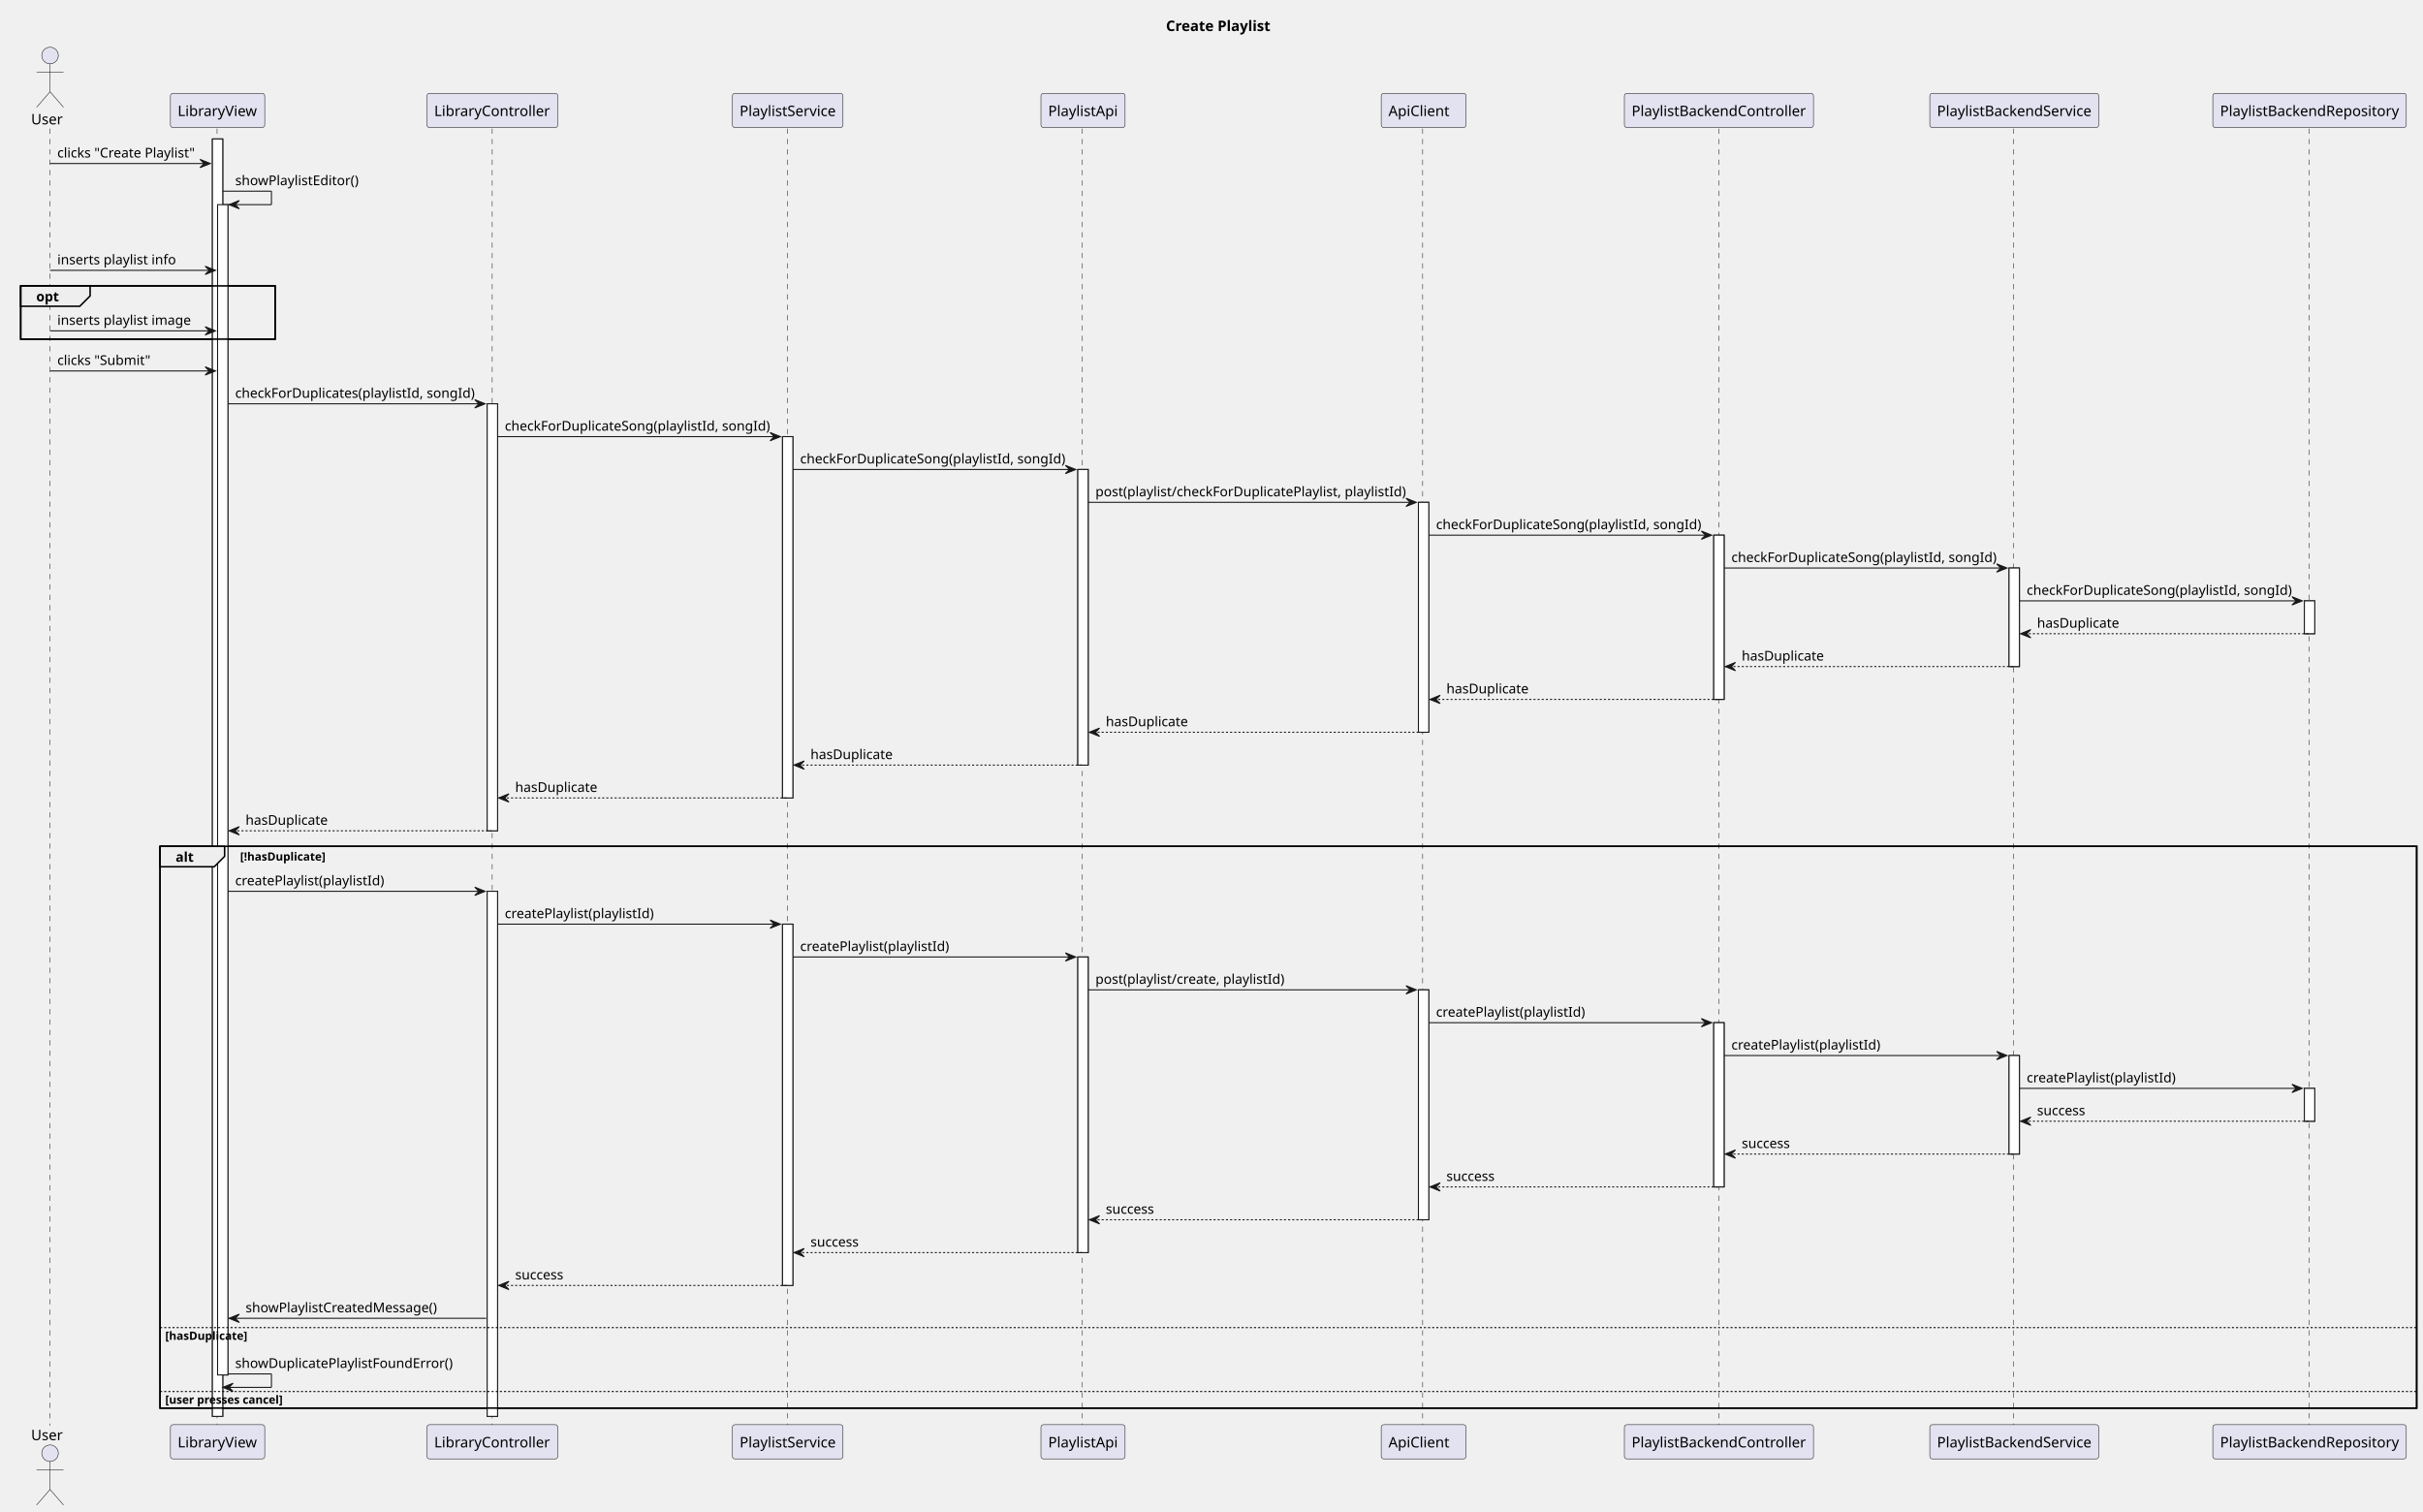
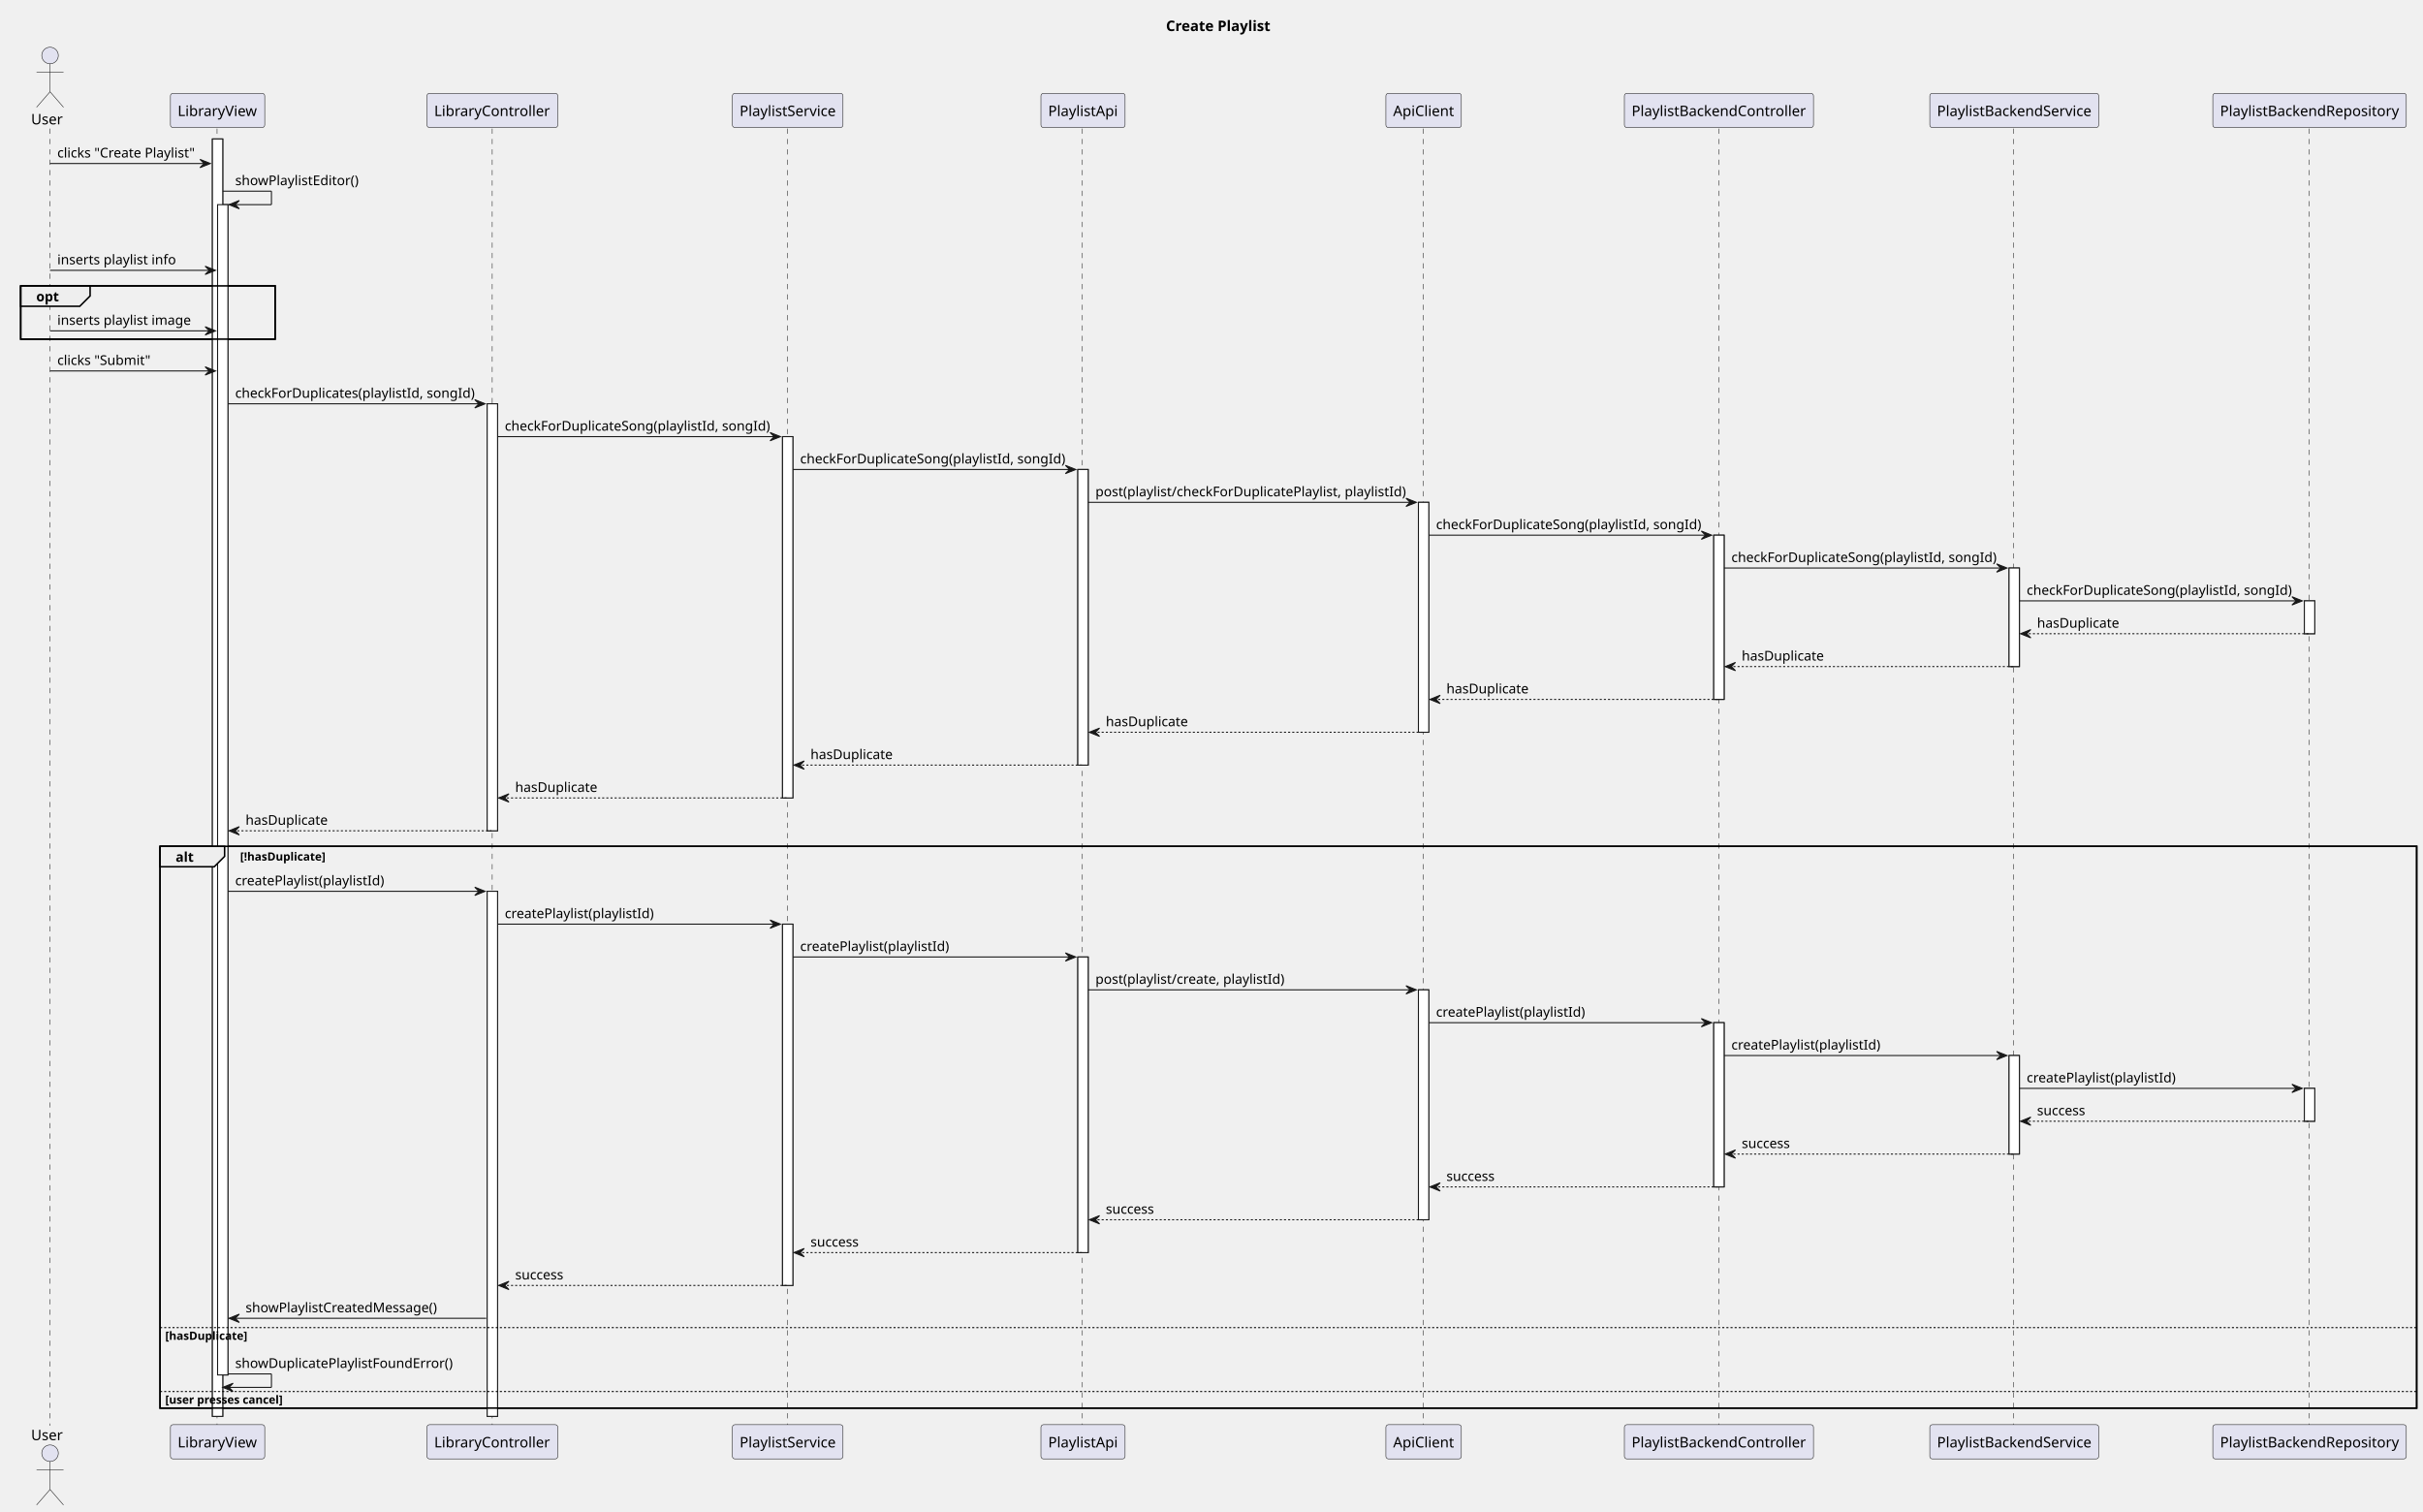
<svg xmlns="http://www.w3.org/2000/svg" contentStyleType="text/css" data-diagram-type="SEQUENCE" height="1459px" preserveAspectRatio="none" style="width:2339px;height:1459px;background:#FFFFFF;" version="1.1" viewBox="0 0 2339 1459" width="2339px" zoomAndPan="magnify">
  <defs />
  <g>
    <text fill="#000000" font-family="sans-serif" font-size="14" font-weight="bold" lengthAdjust="spacing" textLength="100.772" x="1125.561" y="29.966">Create Playlist</text>
    <g>
      <rect fill="#FFFFFF" height="1233.086" style="stroke:#181818;stroke-width:1;" width="10" x="205.039" y="134.136" />
    </g>
    <g>
      <rect fill="#FFFFFF" height="1129.693" style="stroke:#181818;stroke-width:1;" width="10" x="210.039" y="197.548" />
    </g>
    <g>
      <rect fill="#FFFFFF" height="412.178" style="stroke:#181818;stroke-width:1;" width="10" x="470.309" y="389.784" />
    </g>
    <g>
      <rect fill="#FFFFFF" height="506.848" style="stroke:#181818;stroke-width:1;" width="10" x="470.309" y="860.374" />
    </g>
    <g>
      <rect fill="#FFFFFF" height="348.766" style="stroke:#181818;stroke-width:1;" width="10" x="755.384" y="421.49" />
    </g>
    <g>
      <rect fill="#FFFFFF" height="348.766" style="stroke:#181818;stroke-width:1;" width="10" x="755.384" y="892.08" />
    </g>
    <g>
      <rect fill="#FFFFFF" height="285.354" style="stroke:#181818;stroke-width:1;" width="10" x="1040.458" y="453.196" />
    </g>
    <g>
      <rect fill="#FFFFFF" height="285.354" style="stroke:#181818;stroke-width:1;" width="10" x="1040.458" y="923.786" />
    </g>
    <g>
      <rect fill="#FFFFFF" height="221.942" style="stroke:#181818;stroke-width:1;" width="10" x="1369.264" y="484.902" />
    </g>
    <g>
      <rect fill="#FFFFFF" height="221.942" style="stroke:#181818;stroke-width:1;" width="10" x="1369.264" y="955.492" />
    </g>
    <g>
      <rect fill="#FFFFFF" height="158.53" style="stroke:#181818;stroke-width:1;" width="10" x="1654.338" y="516.608" />
    </g>
    <g>
      <rect fill="#FFFFFF" height="158.53" style="stroke:#181818;stroke-width:1;" width="10" x="1654.338" y="987.198" />
    </g>
    <g>
      <rect fill="#FFFFFF" height="95.118" style="stroke:#181818;stroke-width:1;" width="10" x="1939.412" y="548.314" />
    </g>
    <g>
      <rect fill="#FFFFFF" height="95.118" style="stroke:#181818;stroke-width:1;" width="10" x="1939.412" y="1018.904" />
    </g>
    <g>
      <rect fill="#FFFFFF" height="31.706" style="stroke:#181818;stroke-width:1;" width="10" x="2224.487" y="580.02" />
    </g>
    <g>
      <rect fill="#FFFFFF" height="31.706" style="stroke:#181818;stroke-width:1;" width="10" x="2224.487" y="1050.61" />
    </g>
    <rect fill="none" height="51.412" style="stroke:#000000;stroke-width:1.5;" width="245.553" x="20" y="275.96" />
    <rect fill="none" height="542.26" style="stroke:#000000;stroke-width:1.5;" width="2178.369" x="154.525" y="816.962" />
    <g class="participant-lifeline" data-entity-uid="part1" data-qualified-name="User" id="part1-lifeline">
      <g>
        <rect fill="#000000" fill-opacity="0" height="1252.086" width="8" x="44.309" y="124.136" />
        <line style="stroke:#181818;stroke-width:0.5;stroke-dasharray:5,5;" x1="48" x2="48" y1="124.136" y2="1376.222" />
      </g>
    </g>
    <g class="participant-lifeline" data-entity-uid="part2" data-qualified-name="LibraryView" id="part2-lifeline">
      <g>
        <rect fill="#000000" fill-opacity="0" height="1252.086" width="8" x="206.039" y="124.136" />
        <line style="stroke:#181818;stroke-width:0.5;stroke-dasharray:5,5;" x1="209.525" x2="209.525" y1="124.136" y2="1376.222" />
      </g>
    </g>
    <g class="participant-lifeline" data-entity-uid="part3" data-qualified-name="LibraryController" id="part3-lifeline">
      <g>
        <rect fill="#000000" fill-opacity="0" height="1252.086" width="8" x="471.309" y="124.136" />
        <line style="stroke:#181818;stroke-width:0.5;stroke-dasharray:5,5;" x1="475.163" x2="475.163" y1="124.136" y2="1376.222" />
      </g>
    </g>
    <g class="participant-lifeline" data-entity-uid="part4" data-qualified-name="PlaylistService" id="part4-lifeline">
      <g>
        <rect fill="#000000" fill-opacity="0" height="1252.086" width="8" x="756.384" y="124.136" />
        <line style="stroke:#181818;stroke-width:0.5;stroke-dasharray:5,5;" x1="760.002" x2="760.002" y1="124.136" y2="1376.222" />
      </g>
    </g>
    <g class="participant-lifeline" data-entity-uid="part5" data-qualified-name="PlaylistApi" id="part5-lifeline">
      <g>
        <rect fill="#000000" fill-opacity="0" height="1252.086" width="8" x="1041.458" y="124.136" />
        <line style="stroke:#181818;stroke-width:0.5;stroke-dasharray:5,5;" x1="1044.844" x2="1044.844" y1="124.136" y2="1376.222" />
      </g>
    </g>
    <g class="participant-lifeline" data-entity-uid="part6" data-qualified-name="ApiClient" id="part6-lifeline">
      <g>
        <rect fill="#000000" fill-opacity="0" height="1252.086" width="8" x="1370.264" y="124.136" />
-         <line style="stroke:#181818;stroke-width:0.5;stroke-dasharray:5,5;" x1="1373.328" x2="1373.328" y1="124.136" y2="1376.222" />
+         <line style="stroke:#181818;stroke-width:0.5;stroke-dasharray:5,5;" x1="1373.843" x2="1373.843" y1="124.136" y2="1376.222" />
      </g>
    </g>
    <g class="participant-lifeline" data-entity-uid="part7" data-qualified-name="PlaylistBackendController" id="part7-lifeline">
      <g>
        <rect fill="#000000" fill-opacity="0" height="1252.086" width="8" x="1655.338" y="124.136" />
        <line style="stroke:#181818;stroke-width:0.5;stroke-dasharray:5,5;" x1="1659.065" x2="1659.065" y1="124.136" y2="1376.222" />
      </g>
    </g>
    <g class="participant-lifeline" data-entity-uid="part8" data-qualified-name="PlaylistBackendService" id="part8-lifeline">
      <g>
        <rect fill="#000000" fill-opacity="0" height="1252.086" width="8" x="1940.412" y="124.136" />
        <line style="stroke:#181818;stroke-width:0.5;stroke-dasharray:5,5;" x1="1943.877" x2="1943.877" y1="124.136" y2="1376.222" />
      </g>
    </g>
    <g class="participant-lifeline" data-entity-uid="part9" data-qualified-name="PlaylistBackendRepository" id="part9-lifeline">
      <g>
        <rect fill="#000000" fill-opacity="0" height="1252.086" width="8" x="2225.487" y="124.136" />
        <line style="stroke:#181818;stroke-width:0.5;stroke-dasharray:5,5;" x1="2229.079" x2="2229.079" y1="124.136" y2="1376.222" />
      </g>
    </g>
    <g class="participant participant-head" data-entity-uid="part1" data-qualified-name="User" id="part1-head">
      <text fill="#000000" font-family="sans-serif" font-size="14" lengthAdjust="spacing" textLength="30.618" x="30" y="120.034">User</text>
      <ellipse cx="48.309" cy="53.568" fill="#E2E2F0" rx="8" ry="8" style="stroke:#181818;stroke-width:0.5;" />
      <path d="M48.309,61.568 L48.309,88.568 M35.309,69.568 L61.309,69.568 M48.309,88.568 L35.309,103.568 M48.309,88.568 L61.309,103.568" fill="none" style="stroke:#181818;stroke-width:0.5;" />
    </g>
    <g class="participant participant-tail" data-entity-uid="part1" data-qualified-name="User" id="part1-tail">
      <text fill="#000000" font-family="sans-serif" font-size="14" lengthAdjust="spacing" textLength="30.618" x="30" y="1390.188">User</text>
      <ellipse cx="48.309" cy="1402.79" fill="#E2E2F0" rx="8" ry="8" style="stroke:#181818;stroke-width:0.5;" />
      <path d="M48.309,1410.79 L48.309,1437.79 M35.309,1418.79 L61.309,1418.79 M48.309,1437.79 L35.309,1452.79 M48.309,1437.79 L61.309,1452.79" fill="none" style="stroke:#181818;stroke-width:0.5;" />
    </g>
    <g class="participant participant-head" data-entity-uid="part2" data-qualified-name="LibraryView" id="part2-head">
      <rect fill="#E2E2F0" height="33.068" rx="2.5" ry="2.5" style="stroke:#181818;stroke-width:0.5;" width="91.028" x="164.525" y="90.068" />
      <text fill="#000000" font-family="sans-serif" font-size="14" lengthAdjust="spacing" textLength="77.028" x="171.525" y="112.034">LibraryView</text>
    </g>
    <g class="participant participant-tail" data-entity-uid="part2" data-qualified-name="LibraryView" id="part2-tail">
      <rect fill="#E2E2F0" height="33.068" rx="2.5" ry="2.5" style="stroke:#181818;stroke-width:0.5;" width="91.028" x="164.525" y="1375.222" />
      <text fill="#000000" font-family="sans-serif" font-size="14" lengthAdjust="spacing" textLength="77.028" x="171.525" y="1397.188">LibraryView</text>
    </g>
    <g class="participant participant-head" data-entity-uid="part3" data-qualified-name="LibraryController" id="part3-head">
      <rect fill="#E2E2F0" height="33.068" rx="2.5" ry="2.5" style="stroke:#181818;stroke-width:0.5;" width="126.294" x="412.163" y="90.068" />
      <text fill="#000000" font-family="sans-serif" font-size="14" lengthAdjust="spacing" textLength="112.294" x="419.163" y="112.034">LibraryController</text>
    </g>
    <g class="participant participant-tail" data-entity-uid="part3" data-qualified-name="LibraryController" id="part3-tail">
      <rect fill="#E2E2F0" height="33.068" rx="2.5" ry="2.5" style="stroke:#181818;stroke-width:0.5;" width="126.294" x="412.163" y="1375.222" />
      <text fill="#000000" font-family="sans-serif" font-size="14" lengthAdjust="spacing" textLength="112.294" x="419.163" y="1397.188">LibraryController</text>
    </g>
    <g class="participant participant-head" data-entity-uid="part4" data-qualified-name="PlaylistService" id="part4-head">
      <rect fill="#E2E2F0" height="33.068" rx="2.5" ry="2.5" style="stroke:#181818;stroke-width:0.5;" width="106.764" x="707.002" y="90.068" />
      <text fill="#000000" font-family="sans-serif" font-size="14" lengthAdjust="spacing" textLength="92.764" x="714.002" y="112.034">PlaylistService</text>
    </g>
    <g class="participant participant-tail" data-entity-uid="part4" data-qualified-name="PlaylistService" id="part4-tail">
      <rect fill="#E2E2F0" height="33.068" rx="2.5" ry="2.5" style="stroke:#181818;stroke-width:0.5;" width="106.764" x="707.002" y="1375.222" />
      <text fill="#000000" font-family="sans-serif" font-size="14" lengthAdjust="spacing" textLength="92.764" x="714.002" y="1397.188">PlaylistService</text>
    </g>
    <g class="participant participant-head" data-entity-uid="part5" data-qualified-name="PlaylistApi" id="part5-head">
      <rect fill="#E2E2F0" height="33.068" rx="2.5" ry="2.5" style="stroke:#181818;stroke-width:0.5;" width="81.228" x="1004.844" y="90.068" />
      <text fill="#000000" font-family="sans-serif" font-size="14" lengthAdjust="spacing" textLength="67.228" x="1011.844" y="112.034">PlaylistApi</text>
    </g>
    <g class="participant participant-tail" data-entity-uid="part5" data-qualified-name="PlaylistApi" id="part5-tail">
      <rect fill="#E2E2F0" height="33.068" rx="2.5" ry="2.5" style="stroke:#181818;stroke-width:0.5;" width="81.228" x="1004.844" y="1375.222" />
      <text fill="#000000" font-family="sans-serif" font-size="14" lengthAdjust="spacing" textLength="67.228" x="1011.844" y="1397.188">PlaylistApi</text>
    </g>
    <g class="participant participant-head" data-entity-uid="part6" data-qualified-name="ApiClient" id="part6-head">
-       <rect fill="#E2E2F0" height="33.068" rx="2.5" ry="2.5" style="stroke:#181818;stroke-width:0.5;" width="81.872" x="1333.328" y="90.068" />
-       <text fill="#000000" font-family="sans-serif" font-size="14" lengthAdjust="spacing" textLength="67.872" x="1340.328" y="112.034">ApiClient</text>
+       <rect fill="#E2E2F0" height="33.068" rx="2.5" ry="2.5" style="stroke:#181818;stroke-width:0.5;" width="72.842" x="1337.843" y="90.068" />
+       <text fill="#000000" font-family="sans-serif" font-size="14" lengthAdjust="spacing" textLength="58.842" x="1344.843" y="112.034">ApiClient</text>
    </g>
    <g class="participant participant-tail" data-entity-uid="part6" data-qualified-name="ApiClient" id="part6-tail">
-       <rect fill="#E2E2F0" height="33.068" rx="2.5" ry="2.5" style="stroke:#181818;stroke-width:0.5;" width="81.872" x="1333.328" y="1375.222" />
-       <text fill="#000000" font-family="sans-serif" font-size="14" lengthAdjust="spacing" textLength="67.872" x="1340.328" y="1397.188">ApiClient</text>
+       <rect fill="#E2E2F0" height="33.068" rx="2.5" ry="2.5" style="stroke:#181818;stroke-width:0.5;" width="72.842" x="1337.843" y="1375.222" />
+       <text fill="#000000" font-family="sans-serif" font-size="14" lengthAdjust="spacing" textLength="58.842" x="1344.843" y="1397.188">ApiClient</text>
    </g>
    <g class="participant participant-head" data-entity-uid="part7" data-qualified-name="PlaylistBackendController" id="part7-head">
      <rect fill="#E2E2F0" height="33.068" rx="2.5" ry="2.5" style="stroke:#181818;stroke-width:0.5;" width="182.545" x="1568.065" y="90.068" />
      <text fill="#000000" font-family="sans-serif" font-size="14" lengthAdjust="spacing" textLength="168.545" x="1575.065" y="112.034">PlaylistBackendController</text>
    </g>
    <g class="participant participant-tail" data-entity-uid="part7" data-qualified-name="PlaylistBackendController" id="part7-tail">
      <rect fill="#E2E2F0" height="33.068" rx="2.5" ry="2.5" style="stroke:#181818;stroke-width:0.5;" width="182.545" x="1568.065" y="1375.222" />
      <text fill="#000000" font-family="sans-serif" font-size="14" lengthAdjust="spacing" textLength="168.545" x="1575.065" y="1397.188">PlaylistBackendController</text>
    </g>
    <g class="participant participant-head" data-entity-uid="part8" data-qualified-name="PlaylistBackendService" id="part8-head">
      <rect fill="#E2E2F0" height="33.068" rx="2.5" ry="2.5" style="stroke:#181818;stroke-width:0.5;" width="163.071" x="1862.877" y="90.068" />
      <text fill="#000000" font-family="sans-serif" font-size="14" lengthAdjust="spacing" textLength="149.071" x="1869.877" y="112.034">PlaylistBackendService</text>
    </g>
    <g class="participant participant-tail" data-entity-uid="part8" data-qualified-name="PlaylistBackendService" id="part8-tail">
      <rect fill="#E2E2F0" height="33.068" rx="2.5" ry="2.5" style="stroke:#181818;stroke-width:0.5;" width="163.071" x="1862.877" y="1375.222" />
      <text fill="#000000" font-family="sans-serif" font-size="14" lengthAdjust="spacing" textLength="149.071" x="1869.877" y="1397.188">PlaylistBackendService</text>
    </g>
    <g class="participant participant-head" data-entity-uid="part9" data-qualified-name="PlaylistBackendRepository" id="part9-head">
      <rect fill="#E2E2F0" height="33.068" rx="2.5" ry="2.5" style="stroke:#181818;stroke-width:0.5;" width="186.815" x="2136.079" y="90.068" />
      <text fill="#000000" font-family="sans-serif" font-size="14" lengthAdjust="spacing" textLength="172.815" x="2143.079" y="112.034">PlaylistBackendRepository</text>
    </g>
    <g class="participant participant-tail" data-entity-uid="part9" data-qualified-name="PlaylistBackendRepository" id="part9-tail">
      <rect fill="#E2E2F0" height="33.068" rx="2.5" ry="2.5" style="stroke:#181818;stroke-width:0.5;" width="186.815" x="2136.079" y="1375.222" />
      <text fill="#000000" font-family="sans-serif" font-size="14" lengthAdjust="spacing" textLength="172.815" x="2143.079" y="1397.188">PlaylistBackendRepository</text>
    </g>
    <g>
      <rect fill="#FFFFFF" height="1233.086" style="stroke:#181818;stroke-width:1;" width="10" x="205.039" y="134.136" />
    </g>
    <g>
      <rect fill="#FFFFFF" height="1129.693" style="stroke:#181818;stroke-width:1;" width="10" x="210.039" y="197.548" />
    </g>
    <g>
      <rect fill="#FFFFFF" height="412.178" style="stroke:#181818;stroke-width:1;" width="10" x="470.309" y="389.784" />
    </g>
    <g>
      <rect fill="#FFFFFF" height="506.848" style="stroke:#181818;stroke-width:1;" width="10" x="470.309" y="860.374" />
    </g>
    <g>
      <rect fill="#FFFFFF" height="348.766" style="stroke:#181818;stroke-width:1;" width="10" x="755.384" y="421.49" />
    </g>
    <g>
      <rect fill="#FFFFFF" height="348.766" style="stroke:#181818;stroke-width:1;" width="10" x="755.384" y="892.08" />
    </g>
    <g>
      <rect fill="#FFFFFF" height="285.354" style="stroke:#181818;stroke-width:1;" width="10" x="1040.458" y="453.196" />
    </g>
    <g>
      <rect fill="#FFFFFF" height="285.354" style="stroke:#181818;stroke-width:1;" width="10" x="1040.458" y="923.786" />
    </g>
    <g>
      <rect fill="#FFFFFF" height="221.942" style="stroke:#181818;stroke-width:1;" width="10" x="1369.264" y="484.902" />
    </g>
    <g>
      <rect fill="#FFFFFF" height="221.942" style="stroke:#181818;stroke-width:1;" width="10" x="1369.264" y="955.492" />
    </g>
    <g>
      <rect fill="#FFFFFF" height="158.53" style="stroke:#181818;stroke-width:1;" width="10" x="1654.338" y="516.608" />
    </g>
    <g>
      <rect fill="#FFFFFF" height="158.53" style="stroke:#181818;stroke-width:1;" width="10" x="1654.338" y="987.198" />
    </g>
    <g>
      <rect fill="#FFFFFF" height="95.118" style="stroke:#181818;stroke-width:1;" width="10" x="1939.412" y="548.314" />
    </g>
    <g>
      <rect fill="#FFFFFF" height="95.118" style="stroke:#181818;stroke-width:1;" width="10" x="1939.412" y="1018.904" />
    </g>
    <g>
      <rect fill="#FFFFFF" height="31.706" style="stroke:#181818;stroke-width:1;" width="10" x="2224.487" y="580.02" />
    </g>
    <g>
      <rect fill="#FFFFFF" height="31.706" style="stroke:#181818;stroke-width:1;" width="10" x="2224.487" y="1050.61" />
    </g>
    <g class="message" data-entity-1="part1" data-entity-2="part2" id="msg1">
      <polygon fill="#181818" points="193.039,153.842,203.039,157.842,193.039,161.842,197.039,157.842" style="stroke:#181818;stroke-width:1;" />
      <line style="stroke:#181818;stroke-width:1;" x1="48.309" x2="199.039" y1="157.842" y2="157.842" />
      <text fill="#000000" font-family="sans-serif" font-size="13" lengthAdjust="spacing" textLength="132.73" x="55.309" y="152.033">clicks "Create Playlist"</text>
    </g>
    <g class="message" data-entity-1="part2" data-entity-2="part2" id="msg2">
      <line style="stroke:#181818;stroke-width:1;" x1="215.039" x2="262.039" y1="184.548" y2="184.548" />
      <line style="stroke:#181818;stroke-width:1;" x1="262.039" x2="262.039" y1="184.548" y2="197.548" />
      <line style="stroke:#181818;stroke-width:1;" x1="221.039" x2="262.039" y1="197.548" y2="197.548" />
      <polygon fill="#181818" points="231.039,193.548,221.039,197.548,231.039,201.548,227.039,197.548" style="stroke:#181818;stroke-width:1;" />
      <text fill="#000000" font-family="sans-serif" font-size="13" lengthAdjust="spacing" textLength="119.418" x="227.039" y="178.739">showPlaylistEditor()</text>
    </g>
    <g class="message" data-entity-1="part1" data-entity-2="part2" id="msg3">
      <polygon fill="#181818" points="198.039,256.96,208.039,260.96,198.039,264.96,202.039,260.96" style="stroke:#181818;stroke-width:1;" />
      <line style="stroke:#181818;stroke-width:1;" x1="48.309" x2="204.039" y1="260.96" y2="260.96" />
      <text fill="#000000" font-family="sans-serif" font-size="13" lengthAdjust="spacing" textLength="114.621" x="55.309" y="255.151">inserts playlist info</text>
    </g>
    <path d="M20,275.96 L86.983,275.96 L86.983,285.666 L76.983,295.666 L20,295.666 L20,275.96" fill="#EEEEEE" style="stroke:#000000;stroke-width:1.5;" />
    <rect fill="none" height="51.412" style="stroke:#000000;stroke-width:1.5;" width="245.553" x="20" y="275.96" />
    <text fill="#000000" font-family="sans-serif" font-size="13" font-weight="bold" lengthAdjust="spacing" textLength="21.983" x="35" y="290.857">opt</text>
    <g class="message" data-entity-1="part1" data-entity-2="part2" id="msg4">
      <polygon fill="#181818" points="198.039,315.372,208.039,319.372,198.039,323.372,202.039,319.372" style="stroke:#181818;stroke-width:1;" />
      <line style="stroke:#181818;stroke-width:1;" x1="48.309" x2="204.039" y1="319.372" y2="319.372" />
      <text fill="#000000" font-family="sans-serif" font-size="13" lengthAdjust="spacing" textLength="129.025" x="55.309" y="313.563">inserts playlist image</text>
    </g>
    <g class="message" data-entity-1="part1" data-entity-2="part2" id="msg5">
      <polygon fill="#181818" points="198.039,354.078,208.039,358.078,198.039,362.078,202.039,358.078" style="stroke:#181818;stroke-width:1;" />
      <line style="stroke:#181818;stroke-width:1;" x1="48.309" x2="204.039" y1="358.078" y2="358.078" />
      <text fill="#000000" font-family="sans-serif" font-size="13" lengthAdjust="spacing" textLength="89.713" x="55.309" y="352.269">clicks "Submit"</text>
    </g>
    <g class="message" data-entity-1="part2" data-entity-2="part3" id="msg6">
      <polygon fill="#181818" points="458.309,385.784,468.309,389.784,458.309,393.784,462.309,389.784" style="stroke:#181818;stroke-width:1;" />
      <line style="stroke:#181818;stroke-width:1;" x1="220.039" x2="464.309" y1="389.784" y2="389.784" />
      <text fill="#000000" font-family="sans-serif" font-size="13" lengthAdjust="spacing" textLength="231.27" x="227.039" y="383.975">checkForDuplicates(playlistId, songId)</text>
    </g>
    <g class="message" data-entity-1="part3" data-entity-2="part4" id="msg7">
      <polygon fill="#181818" points="743.384,417.49,753.384,421.49,743.384,425.49,747.384,421.49" style="stroke:#181818;stroke-width:1;" />
      <line style="stroke:#181818;stroke-width:1;" x1="480.309" x2="749.384" y1="421.49" y2="421.49" />
      <text fill="#000000" font-family="sans-serif" font-size="13" lengthAdjust="spacing" textLength="256.074" x="487.309" y="415.681">checkForDuplicateSong(playlistId, songId)</text>
    </g>
    <g class="message" data-entity-1="part4" data-entity-2="part5" id="msg8">
      <polygon fill="#181818" points="1028.458,449.196,1038.458,453.196,1028.458,457.196,1032.458,453.196" style="stroke:#181818;stroke-width:1;" />
      <line style="stroke:#181818;stroke-width:1;" x1="765.384" x2="1034.458" y1="453.196" y2="453.196" />
      <text fill="#000000" font-family="sans-serif" font-size="13" lengthAdjust="spacing" textLength="256.074" x="772.384" y="447.387">checkForDuplicateSong(playlistId, songId)</text>
    </g>
    <g class="message" data-entity-1="part5" data-entity-2="part6" id="msg9">
      <polygon fill="#181818" points="1357.264,480.902,1367.264,484.902,1357.264,488.902,1361.264,484.902" style="stroke:#181818;stroke-width:1;" />
      <line style="stroke:#181818;stroke-width:1;" x1="1050.458" x2="1363.264" y1="484.902" y2="484.902" />
      <text fill="#000000" font-family="sans-serif" font-size="13" lengthAdjust="spacing" textLength="299.806" x="1057.458" y="479.093">post(playlist/checkForDuplicatePlaylist, playlistId)</text>
    </g>
    <g class="message" data-entity-1="part6" data-entity-2="part7" id="msg10">
      <polygon fill="#181818" points="1642.338,512.608,1652.338,516.608,1642.338,520.608,1646.338,516.608" style="stroke:#181818;stroke-width:1;" />
      <line style="stroke:#181818;stroke-width:1;" x1="1379.264" x2="1648.338" y1="516.608" y2="516.608" />
      <text fill="#000000" font-family="sans-serif" font-size="13" lengthAdjust="spacing" textLength="256.074" x="1386.264" y="510.799">checkForDuplicateSong(playlistId, songId)</text>
    </g>
    <g class="message" data-entity-1="part7" data-entity-2="part8" id="msg11">
      <polygon fill="#181818" points="1927.412,544.314,1937.412,548.314,1927.412,552.314,1931.412,548.314" style="stroke:#181818;stroke-width:1;" />
      <line style="stroke:#181818;stroke-width:1;" x1="1664.338" x2="1933.412" y1="548.314" y2="548.314" />
      <text fill="#000000" font-family="sans-serif" font-size="13" lengthAdjust="spacing" textLength="256.074" x="1671.338" y="542.505">checkForDuplicateSong(playlistId, songId)</text>
    </g>
    <g class="message" data-entity-1="part8" data-entity-2="part9" id="msg12">
      <polygon fill="#181818" points="2212.487,576.02,2222.487,580.02,2212.487,584.02,2216.487,580.02" style="stroke:#181818;stroke-width:1;" />
      <line style="stroke:#181818;stroke-width:1;" x1="1949.412" x2="2218.487" y1="580.02" y2="580.02" />
      <text fill="#000000" font-family="sans-serif" font-size="13" lengthAdjust="spacing" textLength="256.074" x="1956.412" y="574.211">checkForDuplicateSong(playlistId, songId)</text>
    </g>
    <g class="message" data-entity-1="part9" data-entity-2="part8" id="msg13">
      <polygon fill="#181818" points="1960.412,607.726,1950.412,611.726,1960.412,615.726,1956.412,611.726" style="stroke:#181818;stroke-width:1;" />
      <line style="stroke:#181818;stroke-width:1;stroke-dasharray:2,2;" x1="1954.412" x2="2228.487" y1="611.726" y2="611.726" />
      <text fill="#000000" font-family="sans-serif" font-size="13" lengthAdjust="spacing" textLength="79.339" x="1966.412" y="605.917">hasDuplicate</text>
    </g>
    <g class="message" data-entity-1="part8" data-entity-2="part7" id="msg14">
      <polygon fill="#181818" points="1675.338,639.432,1665.338,643.432,1675.338,647.432,1671.338,643.432" style="stroke:#181818;stroke-width:1;" />
      <line style="stroke:#181818;stroke-width:1;stroke-dasharray:2,2;" x1="1669.338" x2="1943.412" y1="643.432" y2="643.432" />
      <text fill="#000000" font-family="sans-serif" font-size="13" lengthAdjust="spacing" textLength="79.339" x="1681.338" y="637.623">hasDuplicate</text>
    </g>
    <g class="message" data-entity-1="part7" data-entity-2="part6" id="msg15">
      <polygon fill="#181818" points="1390.264,671.138,1380.264,675.138,1390.264,679.138,1386.264,675.138" style="stroke:#181818;stroke-width:1;" />
      <line style="stroke:#181818;stroke-width:1;stroke-dasharray:2,2;" x1="1384.264" x2="1658.338" y1="675.138" y2="675.138" />
      <text fill="#000000" font-family="sans-serif" font-size="13" lengthAdjust="spacing" textLength="79.339" x="1396.264" y="669.329">hasDuplicate</text>
    </g>
    <g class="message" data-entity-1="part6" data-entity-2="part5" id="msg16">
      <polygon fill="#181818" points="1061.458,702.844,1051.458,706.844,1061.458,710.844,1057.458,706.844" style="stroke:#181818;stroke-width:1;" />
      <line style="stroke:#181818;stroke-width:1;stroke-dasharray:2,2;" x1="1055.458" x2="1373.264" y1="706.844" y2="706.844" />
      <text fill="#000000" font-family="sans-serif" font-size="13" lengthAdjust="spacing" textLength="79.339" x="1067.458" y="701.035">hasDuplicate</text>
    </g>
    <g class="message" data-entity-1="part5" data-entity-2="part4" id="msg17">
      <polygon fill="#181818" points="776.384,734.55,766.384,738.55,776.384,742.55,772.384,738.55" style="stroke:#181818;stroke-width:1;" />
      <line style="stroke:#181818;stroke-width:1;stroke-dasharray:2,2;" x1="770.384" x2="1044.458" y1="738.55" y2="738.55" />
      <text fill="#000000" font-family="sans-serif" font-size="13" lengthAdjust="spacing" textLength="79.339" x="782.384" y="732.741">hasDuplicate</text>
    </g>
    <g class="message" data-entity-1="part4" data-entity-2="part3" id="msg18">
      <polygon fill="#181818" points="491.309,766.256,481.309,770.256,491.309,774.256,487.309,770.256" style="stroke:#181818;stroke-width:1;" />
      <line style="stroke:#181818;stroke-width:1;stroke-dasharray:2,2;" x1="485.309" x2="759.384" y1="770.256" y2="770.256" />
      <text fill="#000000" font-family="sans-serif" font-size="13" lengthAdjust="spacing" textLength="79.339" x="497.309" y="764.447">hasDuplicate</text>
    </g>
    <g class="message" data-entity-1="part3" data-entity-2="part2" id="msg19">
      <polygon fill="#181818" points="231.039,797.962,221.039,801.962,231.039,805.962,227.039,801.962" style="stroke:#181818;stroke-width:1;" />
      <line style="stroke:#181818;stroke-width:1;stroke-dasharray:2,2;" x1="225.039" x2="474.309" y1="801.962" y2="801.962" />
      <text fill="#000000" font-family="sans-serif" font-size="13" lengthAdjust="spacing" textLength="79.339" x="237.039" y="796.153">hasDuplicate</text>
    </g>
    <path d="M154.525,816.962 L216.828,816.962 L216.828,826.668 L206.828,836.668 L154.525,836.668 L154.525,816.962" fill="#EEEEEE" style="stroke:#000000;stroke-width:1.5;" />
    <rect fill="none" height="542.26" style="stroke:#000000;stroke-width:1.5;" width="2178.369" x="154.525" y="816.962" />
    <text fill="#000000" font-family="sans-serif" font-size="13" font-weight="bold" lengthAdjust="spacing" textLength="17.303" x="169.525" y="831.859">alt</text>
    <text fill="#000000" font-family="sans-serif" font-size="11" font-weight="bold" lengthAdjust="spacing" textLength="81.971" x="231.828" y="830.721">[!hasDuplicate]</text>
    <g class="message" data-entity-1="part2" data-entity-2="part3" id="msg20">
      <polygon fill="#181818" points="458.309,856.374,468.309,860.374,458.309,864.374,462.309,860.374" style="stroke:#181818;stroke-width:1;" />
      <line style="stroke:#181818;stroke-width:1;" x1="220.039" x2="464.309" y1="860.374" y2="860.374" />
      <text fill="#000000" font-family="sans-serif" font-size="13" lengthAdjust="spacing" textLength="144.131" x="227.039" y="854.565">createPlaylist(playlistId)</text>
    </g>
    <g class="message" data-entity-1="part3" data-entity-2="part4" id="msg21">
      <polygon fill="#181818" points="743.384,888.08,753.384,892.08,743.384,896.08,747.384,892.08" style="stroke:#181818;stroke-width:1;" />
      <line style="stroke:#181818;stroke-width:1;" x1="480.309" x2="749.384" y1="892.08" y2="892.08" />
      <text fill="#000000" font-family="sans-serif" font-size="13" lengthAdjust="spacing" textLength="144.131" x="487.309" y="886.271">createPlaylist(playlistId)</text>
    </g>
    <g class="message" data-entity-1="part4" data-entity-2="part5" id="msg22">
      <polygon fill="#181818" points="1028.458,919.786,1038.458,923.786,1028.458,927.786,1032.458,923.786" style="stroke:#181818;stroke-width:1;" />
      <line style="stroke:#181818;stroke-width:1;" x1="765.384" x2="1034.458" y1="923.786" y2="923.786" />
      <text fill="#000000" font-family="sans-serif" font-size="13" lengthAdjust="spacing" textLength="144.131" x="772.384" y="917.977">createPlaylist(playlistId)</text>
    </g>
    <g class="message" data-entity-1="part5" data-entity-2="part6" id="msg23">
      <polygon fill="#181818" points="1357.264,951.492,1367.264,955.492,1357.264,959.492,1361.264,955.492" style="stroke:#181818;stroke-width:1;" />
      <line style="stroke:#181818;stroke-width:1;" x1="1050.458" x2="1363.264" y1="955.492" y2="955.492" />
      <text fill="#000000" font-family="sans-serif" font-size="13" lengthAdjust="spacing" textLength="182.741" x="1057.458" y="949.683">post(playlist/create, playlistId)</text>
    </g>
    <g class="message" data-entity-1="part6" data-entity-2="part7" id="msg24">
      <polygon fill="#181818" points="1642.338,983.198,1652.338,987.198,1642.338,991.198,1646.338,987.198" style="stroke:#181818;stroke-width:1;" />
      <line style="stroke:#181818;stroke-width:1;" x1="1379.264" x2="1648.338" y1="987.198" y2="987.198" />
      <text fill="#000000" font-family="sans-serif" font-size="13" lengthAdjust="spacing" textLength="144.131" x="1386.264" y="981.389">createPlaylist(playlistId)</text>
    </g>
    <g class="message" data-entity-1="part7" data-entity-2="part8" id="msg25">
      <polygon fill="#181818" points="1927.412,1014.904,1937.412,1018.904,1927.412,1022.904,1931.412,1018.904" style="stroke:#181818;stroke-width:1;" />
      <line style="stroke:#181818;stroke-width:1;" x1="1664.338" x2="1933.412" y1="1018.904" y2="1018.904" />
      <text fill="#000000" font-family="sans-serif" font-size="13" lengthAdjust="spacing" textLength="144.131" x="1671.338" y="1013.095">createPlaylist(playlistId)</text>
    </g>
    <g class="message" data-entity-1="part8" data-entity-2="part9" id="msg26">
      <polygon fill="#181818" points="2212.487,1046.61,2222.487,1050.61,2212.487,1054.61,2216.487,1050.61" style="stroke:#181818;stroke-width:1;" />
      <line style="stroke:#181818;stroke-width:1;" x1="1949.412" x2="2218.487" y1="1050.61" y2="1050.61" />
      <text fill="#000000" font-family="sans-serif" font-size="13" lengthAdjust="spacing" textLength="144.131" x="1956.412" y="1044.801">createPlaylist(playlistId)</text>
    </g>
    <g class="message" data-entity-1="part9" data-entity-2="part8" id="msg27">
      <polygon fill="#181818" points="1960.412,1078.316,1950.412,1082.316,1960.412,1086.316,1956.412,1082.316" style="stroke:#181818;stroke-width:1;" />
      <line style="stroke:#181818;stroke-width:1;stroke-dasharray:2,2;" x1="1954.412" x2="2228.487" y1="1082.316" y2="1082.316" />
      <text fill="#000000" font-family="sans-serif" font-size="13" lengthAdjust="spacing" textLength="46.527" x="1966.412" y="1076.507">success</text>
    </g>
    <g class="message" data-entity-1="part8" data-entity-2="part7" id="msg28">
      <polygon fill="#181818" points="1675.338,1110.022,1665.338,1114.022,1675.338,1118.022,1671.338,1114.022" style="stroke:#181818;stroke-width:1;" />
      <line style="stroke:#181818;stroke-width:1;stroke-dasharray:2,2;" x1="1669.338" x2="1943.412" y1="1114.022" y2="1114.022" />
      <text fill="#000000" font-family="sans-serif" font-size="13" lengthAdjust="spacing" textLength="46.527" x="1681.338" y="1108.213">success</text>
    </g>
    <g class="message" data-entity-1="part7" data-entity-2="part6" id="msg29">
      <polygon fill="#181818" points="1390.264,1141.728,1380.264,1145.728,1390.264,1149.728,1386.264,1145.728" style="stroke:#181818;stroke-width:1;" />
      <line style="stroke:#181818;stroke-width:1;stroke-dasharray:2,2;" x1="1384.264" x2="1658.338" y1="1145.728" y2="1145.728" />
      <text fill="#000000" font-family="sans-serif" font-size="13" lengthAdjust="spacing" textLength="46.527" x="1396.264" y="1139.919">success</text>
    </g>
    <g class="message" data-entity-1="part6" data-entity-2="part5" id="msg30">
      <polygon fill="#181818" points="1061.458,1173.434,1051.458,1177.434,1061.458,1181.434,1057.458,1177.434" style="stroke:#181818;stroke-width:1;" />
      <line style="stroke:#181818;stroke-width:1;stroke-dasharray:2,2;" x1="1055.458" x2="1373.264" y1="1177.434" y2="1177.434" />
      <text fill="#000000" font-family="sans-serif" font-size="13" lengthAdjust="spacing" textLength="46.527" x="1067.458" y="1171.625">success</text>
    </g>
    <g class="message" data-entity-1="part5" data-entity-2="part4" id="msg31">
      <polygon fill="#181818" points="776.384,1205.14,766.384,1209.14,776.384,1213.14,772.384,1209.14" style="stroke:#181818;stroke-width:1;" />
      <line style="stroke:#181818;stroke-width:1;stroke-dasharray:2,2;" x1="770.384" x2="1044.458" y1="1209.14" y2="1209.14" />
      <text fill="#000000" font-family="sans-serif" font-size="13" lengthAdjust="spacing" textLength="46.527" x="782.384" y="1203.331">success</text>
    </g>
    <g class="message" data-entity-1="part4" data-entity-2="part3" id="msg32">
      <polygon fill="#181818" points="491.309,1236.846,481.309,1240.846,491.309,1244.846,487.309,1240.846" style="stroke:#181818;stroke-width:1;" />
      <line style="stroke:#181818;stroke-width:1;stroke-dasharray:2,2;" x1="485.309" x2="759.384" y1="1240.846" y2="1240.846" />
      <text fill="#000000" font-family="sans-serif" font-size="13" lengthAdjust="spacing" textLength="46.527" x="497.309" y="1235.037">success</text>
    </g>
    <g class="message" data-entity-1="part3" data-entity-2="part2" id="msg33">
      <polygon fill="#181818" points="231.039,1268.552,221.039,1272.552,231.039,1276.552,227.039,1272.552" style="stroke:#181818;stroke-width:1;" />
      <line style="stroke:#181818;stroke-width:1;" x1="225.039" x2="469.309" y1="1272.552" y2="1272.552" />
      <text fill="#000000" font-family="sans-serif" font-size="13" lengthAdjust="spacing" textLength="185.341" x="237.039" y="1266.743">showPlaylistCreatedMessage()</text>
    </g>
    <line style="stroke:#000000;stroke-width:1;stroke-dasharray:2,2;" x1="154.525" x2="2332.894" y1="1281.552" y2="1281.552" />
    <text fill="#000000" font-family="sans-serif" font-size="11" font-weight="bold" lengthAdjust="spacing" textLength="78.869" x="159.525" y="1293.311">[hasDuplicate]</text>
    <g class="message" data-entity-1="part2" data-entity-2="part2" id="msg34">
      <line style="stroke:#181818;stroke-width:1;" x1="220.039" x2="262.039" y1="1326.24" y2="1326.24" />
      <line style="stroke:#181818;stroke-width:1;" x1="262.039" x2="262.039" y1="1326.24" y2="1339.24" />
      <line style="stroke:#181818;stroke-width:1;" x1="215.039" x2="262.039" y1="1339.24" y2="1339.24" />
      <polygon fill="#181818" points="225.039,1335.24,215.039,1339.24,225.039,1343.24,221.039,1339.24" style="stroke:#181818;stroke-width:1;" />
      <text fill="#000000" font-family="sans-serif" font-size="13" lengthAdjust="spacing" textLength="210.574" x="227.039" y="1320.431">showDuplicatePlaylistFoundError()</text>
    </g>
    <line style="stroke:#000000;stroke-width:1;stroke-dasharray:2,2;" x1="154.525" x2="2332.894" y1="1343.24" y2="1343.24" />
    <text fill="#000000" font-family="sans-serif" font-size="11" font-weight="bold" lengthAdjust="spacing" textLength="113.662" x="159.525" y="1354.999">[user presses cancel]</text>
  </g>
</svg>
